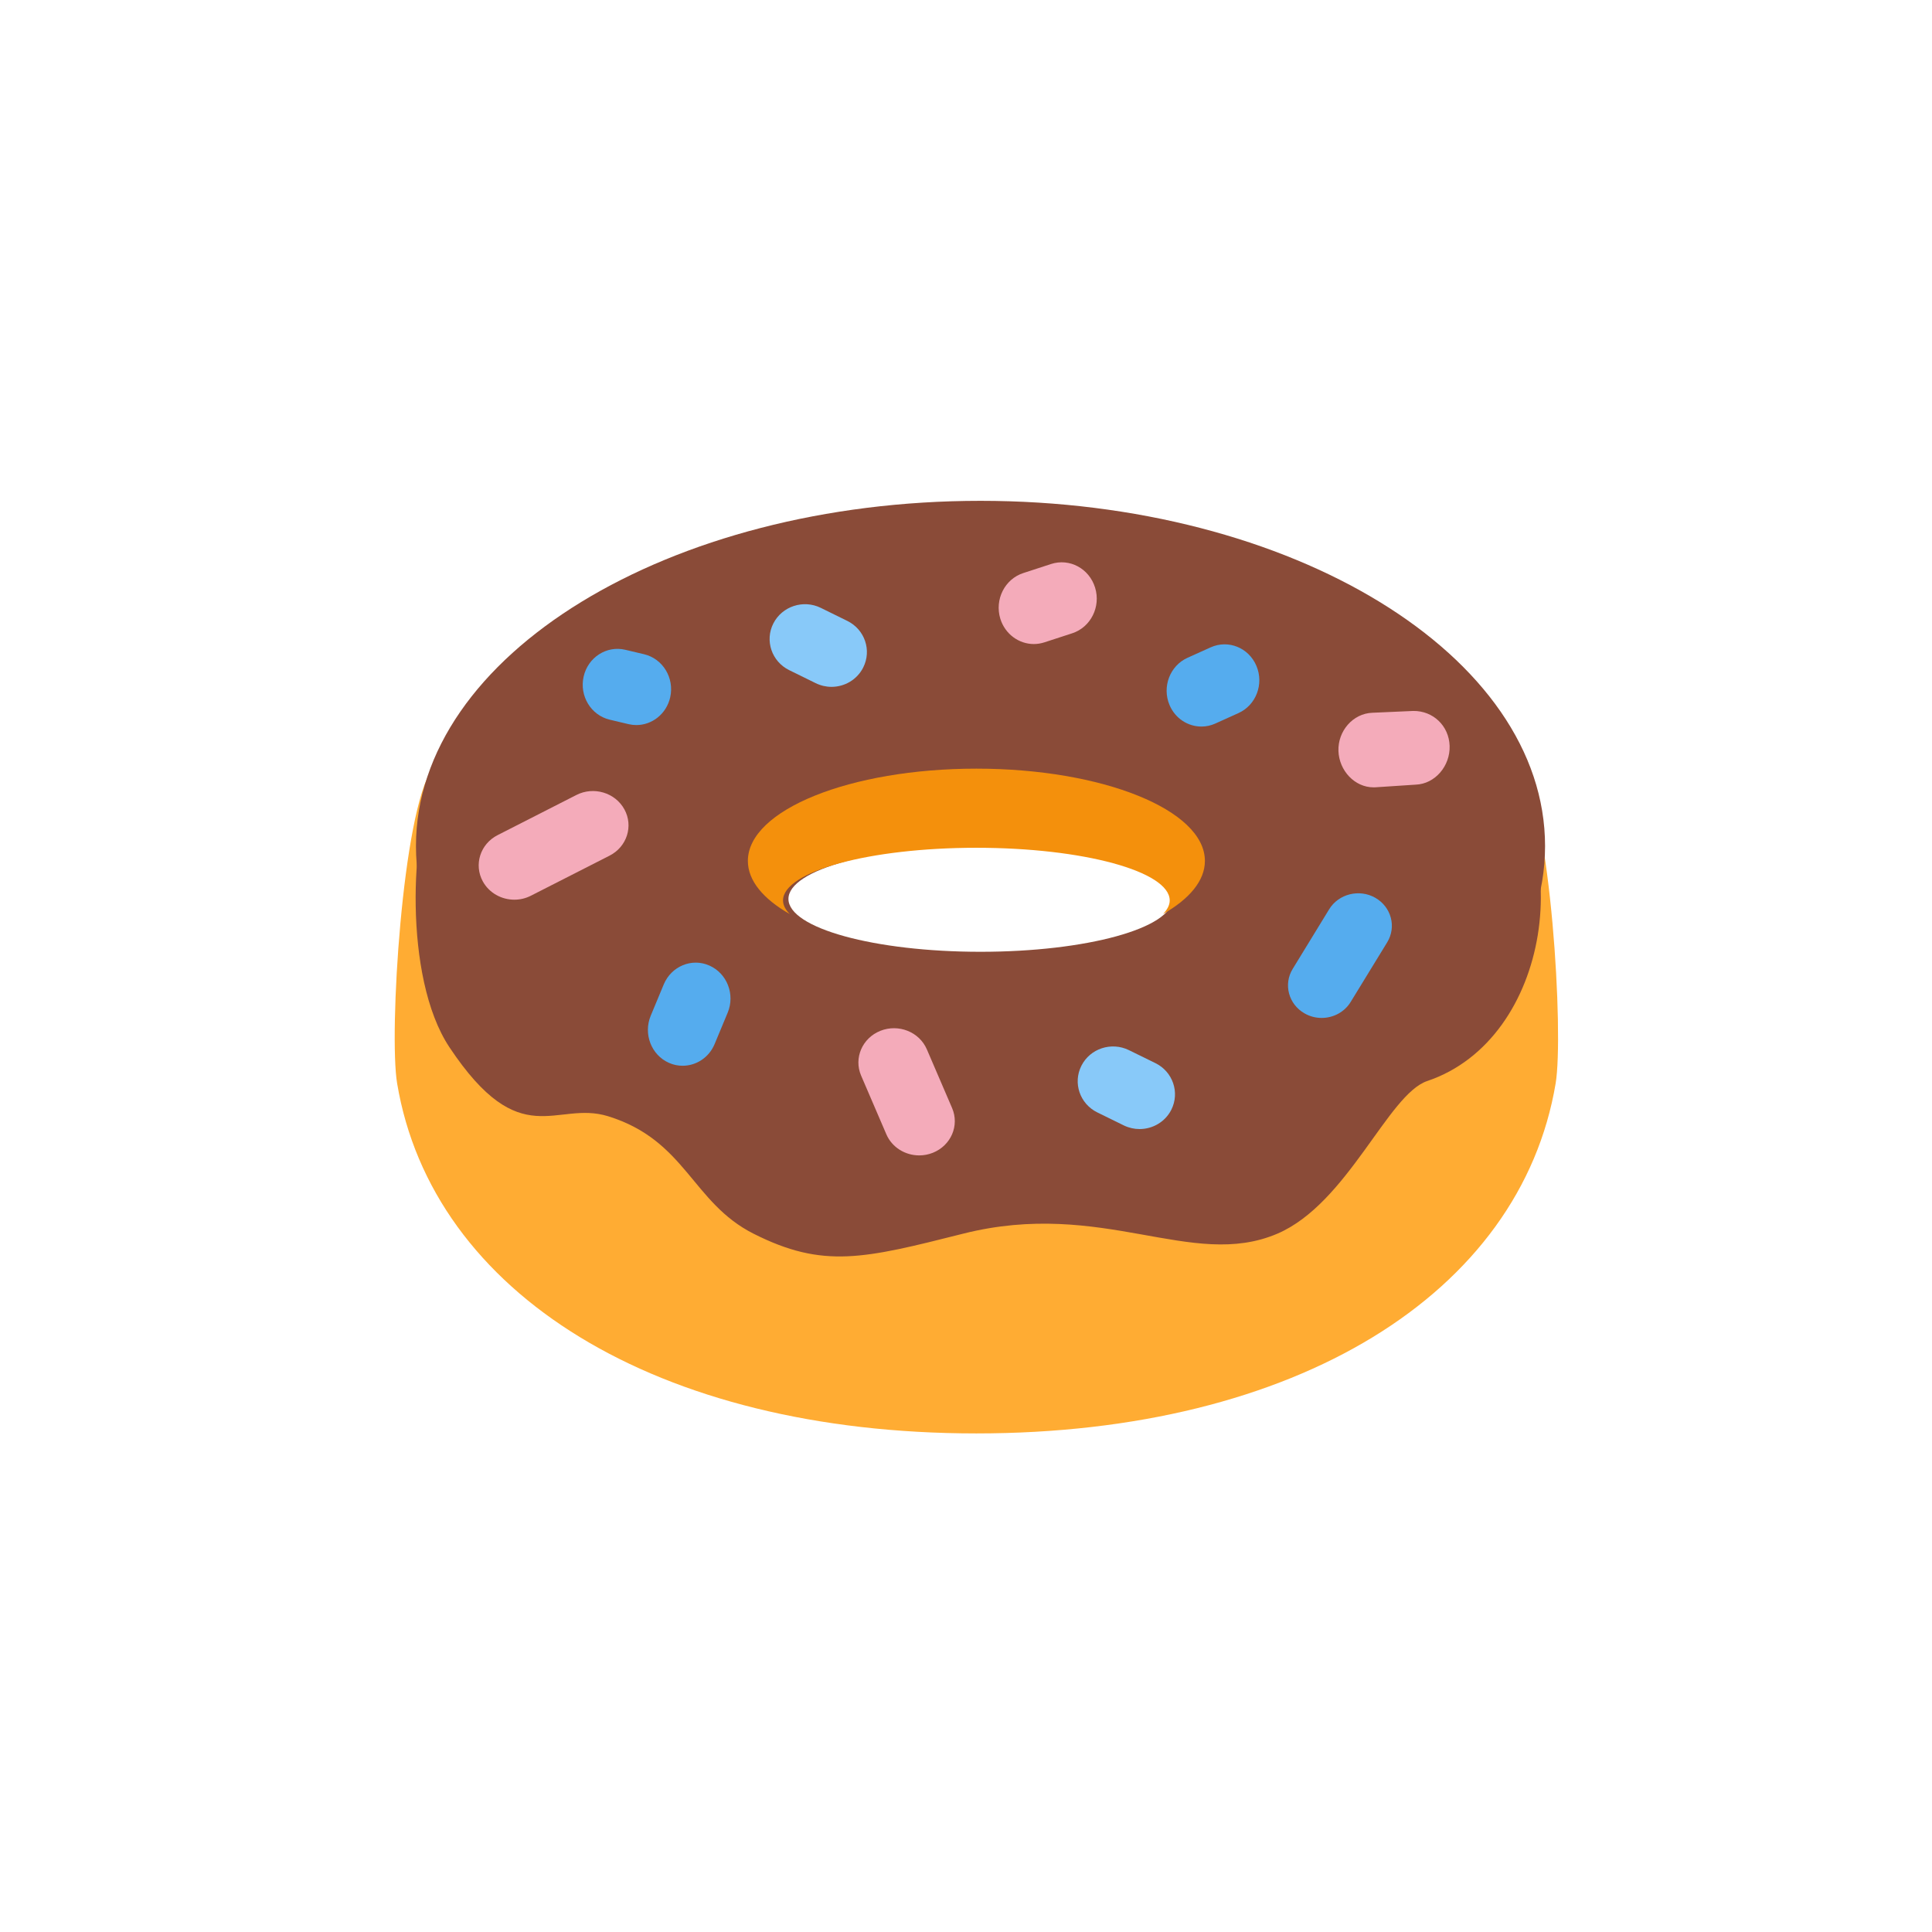
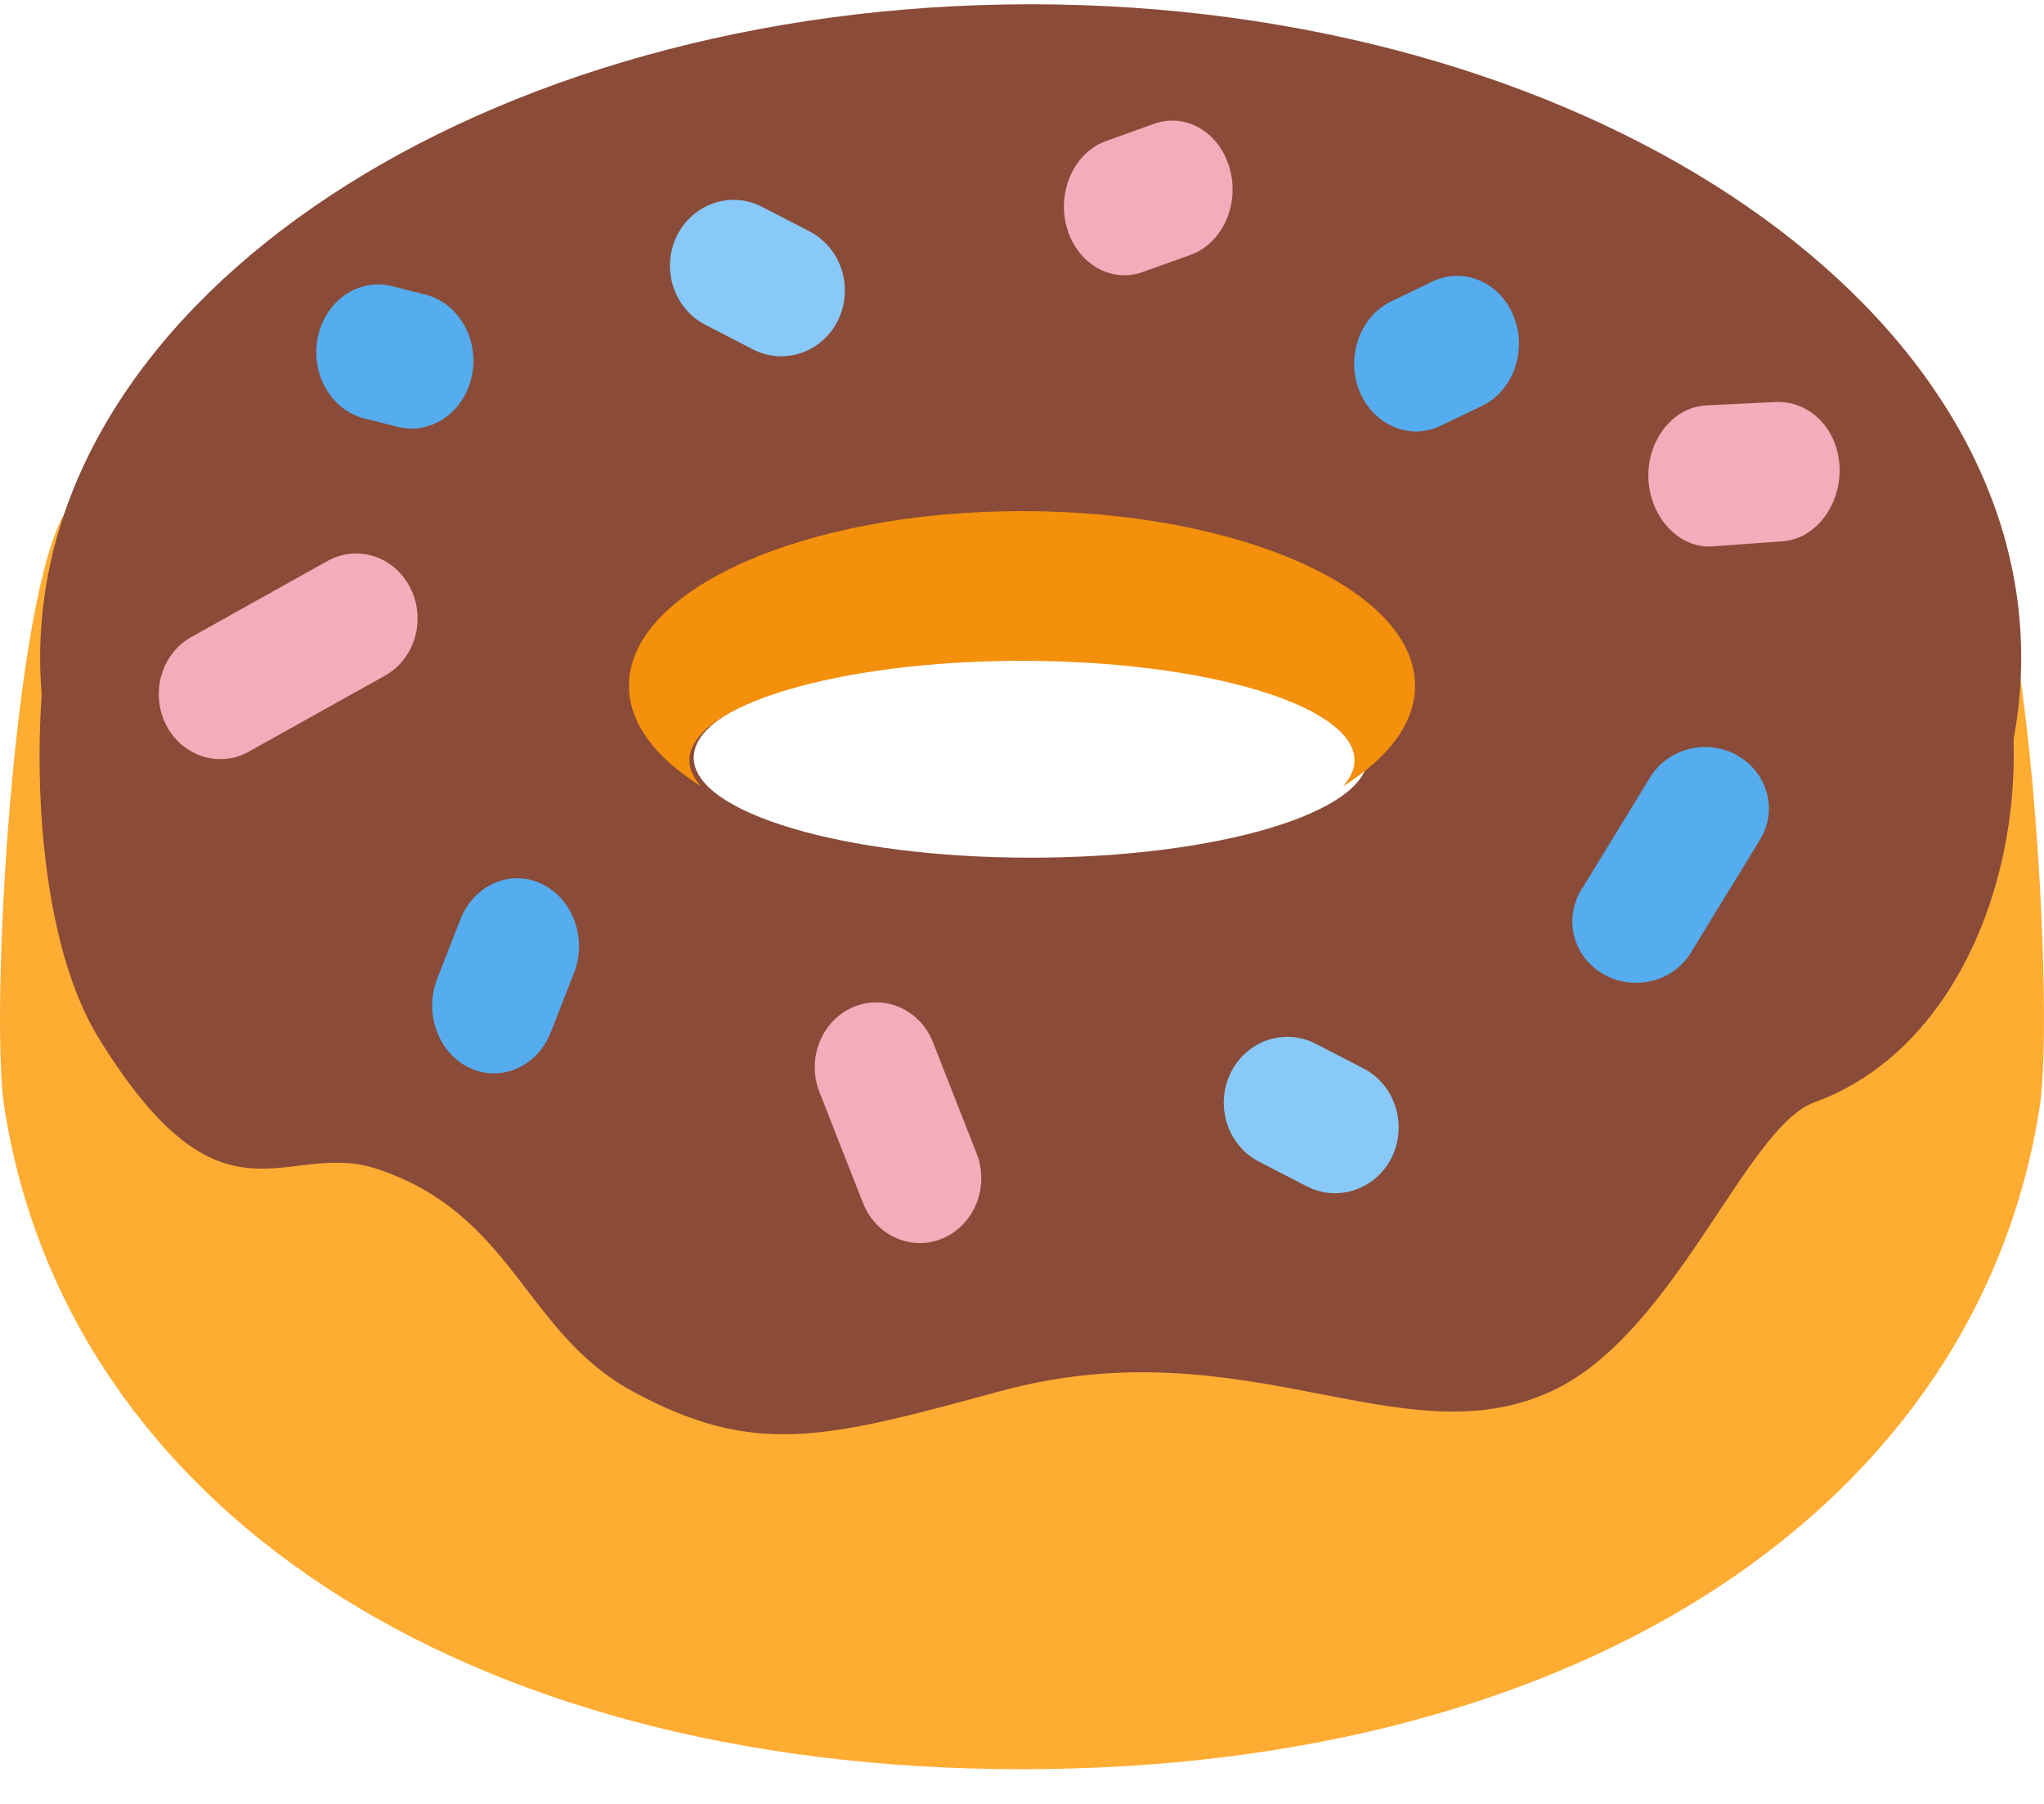
- <svg xmlns="http://www.w3.org/2000/svg" width="93px" height="93px" viewBox="0 0 93 93" version="1.1">
+ <svg xmlns="http://www.w3.org/2000/svg" width="34px" height="30px" viewBox="0 0 34 30" version="1.1">
  <defs />
-   <g id="Artboard" stroke="none" stroke-width="1" fill="none" fill-rule="evenodd">
-     <g id="donuts" transform="translate(19, 24)" fill-rule="nonzero">
-       <path d="M55.884,28.149 C54.192,38.26 43.397,45 27.998,45 C12.599,45 1.805,38.26 0.116,28.149 C-0.284,25.765 0.368,15.057 1.82,12.984 C5.958,7.078 7.437,29.696 27.998,29.696 C50.39,29.696 50.056,7.078 54.192,12.984 C55.646,15.057 56.281,25.765 55.884,28.149" id="Shape" fill="#FFAC33" />
-       <g id="Group" transform="translate(1, 0)" fill="#8A4B38">
-         <path d="M27.198,21.816 C22.093,21.816 17.953,20.677 17.953,19.271 C17.953,17.865 22.093,16.727 27.198,16.727 C32.302,16.727 36.443,17.865 36.443,19.271 C36.443,20.677 32.302,21.816 27.198,21.816 M27.198,0.108 C12.189,0.108 0.023,7.548 0.023,16.727 C0.023,25.906 12.19,33.348 27.198,33.348 C42.206,33.348 54.374,25.906 54.374,16.727 C54.374,7.549 42.206,0.108 27.198,0.108" id="Shape" />
-         <path d="M0.863,14.112 C-0.187,15.808 -0.617,23.029 1.634,26.41 C5.066,31.57 6.745,28.954 9.268,29.731 C13.023,30.892 13.302,33.887 16.273,35.386 C19.634,37.083 21.589,36.589 26.358,35.386 C33.083,33.69 37.355,37.152 41.486,35.386 C44.874,33.937 46.812,28.672 48.702,28.037 C54.698,26.019 55.964,16.472 51.502,12.555 C50.103,15.526 43.239,26.198 38.827,26.693 C34.412,27.188 21.175,28.316 15.573,25.42 C9.969,22.523 4.296,18.918 3.594,17.93 C2.895,16.939 0.863,14.112 0.863,14.112" id="Shape" />
-       </g>
-       <path d="M28,13 C21.924,13 17,14.988 17,17.442 C17,18.397 17.75,19.278 19.016,20 C18.812,19.789 18.692,19.573 18.692,19.346 C18.692,17.944 22.86,16.809 28,16.809 C33.138,16.809 37.306,17.944 37.306,19.346 C37.306,19.573 37.188,19.789 36.982,20 C38.25,19.278 39,18.397 39,17.442 C39,14.988 34.074,13 28,13" id="Shape" fill="#F4900C" />
-       <g id="Group" transform="translate(4, 14)" fill="#F4ABBA">
-         <path d="M1.758,5.308 C1.143,5.308 0.55,4.988 0.242,4.429 C-0.201,3.623 0.119,2.623 0.956,2.199 L4.741,0.27 C5.575,-0.158 6.613,0.152 7.056,0.959 C7.498,1.764 7.179,2.764 6.341,3.189 L2.557,5.116 C2.302,5.247 2.029,5.308 1.758,5.308" id="Shape" />
-         <path d="M21.248,17.617 C20.576,17.617 19.938,17.235 19.664,16.597 L18.451,13.776 C18.089,12.934 18.505,11.969 19.379,11.62 C20.254,11.273 21.255,11.671 21.617,12.516 L22.83,15.336 C23.193,16.178 22.778,17.143 21.902,17.492 C21.689,17.577 21.466,17.617 21.248,17.617" id="Shape" />
-       </g>
-       <path d="M44.62,25 C44.339,25 44.055,24.93 43.797,24.781 C43.026,24.342 42.77,23.382 43.226,22.639 L44.982,19.769 C45.436,19.026 46.437,18.778 47.203,19.217 C47.974,19.658 48.23,20.616 47.774,21.361 L46.017,24.23 C45.716,24.724 45.174,25 44.62,25" id="Shape" fill="#55ACEE" />
-       <g id="Group" transform="translate(29, 3)" fill="#F4ABBA">
-         <path d="M18.117,10.9 C17.21,10.9 16.461,10.095 16.428,9.15 C16.396,8.187 17.126,7.345 18.059,7.31 L20.03,7.223 C20.981,7.211 21.748,7.937 21.78,8.903 C21.813,9.866 21.083,10.734 20.15,10.77 L18.178,10.9 L18.117,10.9 L18.117,10.9 Z" id="Shape" />
-         <path d="M1.765,4.002 C1.046,4.002 0.381,3.525 0.151,2.781 C-0.129,1.859 0.365,0.877 1.255,0.586 L2.592,0.15 C3.491,-0.143 4.433,0.369 4.715,1.289 C4.998,2.211 4.503,3.193 3.614,3.484 L2.275,3.92 C2.105,3.975 1.933,4.002 1.765,4.002" id="Shape" />
-       </g>
-       <g id="Group" transform="translate(18, 5)" fill="#88C9F9">
-         <path d="M3.025,4.063 C2.77,4.063 2.511,4.005 2.266,3.886 L0.989,3.258 C0.148,2.844 -0.194,1.838 0.226,1.011 C0.647,0.184 1.67,-0.153 2.511,0.261 L3.788,0.889 C4.629,1.303 4.971,2.307 4.55,3.136 C4.252,3.723 3.651,4.063 3.025,4.063" id="Shape" />
-         <path d="M17.856,25.349 C17.602,25.349 17.343,25.293 17.099,25.175 L15.821,24.548 C14.979,24.134 14.637,23.129 15.055,22.302 C15.474,21.472 16.496,21.137 17.34,21.549 L18.617,22.175 C19.458,22.587 19.8,23.592 19.383,24.421 C19.085,25.009 18.482,25.349 17.856,25.349" id="Shape" />
-       </g>
-       <g id="Group" transform="translate(9, 7)" fill="#55ACEE">
-         <path d="M4.861,20.302 C4.64,20.302 4.417,20.259 4.201,20.162 C3.352,19.787 2.96,18.771 3.323,17.895 L3.951,16.385 C4.316,15.512 5.301,15.099 6.15,15.48 C6.999,15.857 7.393,16.871 7.028,17.747 L6.4,19.256 C6.128,19.91 5.51,20.302 4.861,20.302" id="Shape" />
-         <path d="M29.833,3.974 C29.187,3.974 28.572,3.588 28.298,2.94 C27.928,2.066 28.314,1.049 29.16,0.665 L30.275,0.162 C31.125,-0.222 32.11,0.178 32.479,1.052 C32.85,1.926 32.464,2.943 31.617,3.325 L30.502,3.829 C30.283,3.928 30.057,3.974 29.833,3.974" id="Shape" />
-         <path d="M2.632,3.902 C2.507,3.902 2.38,3.887 2.255,3.858 L1.349,3.643 C0.447,3.428 -0.115,2.501 0.093,1.573 C0.3,0.643 1.2,0.065 2.098,0.278 L3.005,0.493 C3.907,0.707 4.469,1.634 4.262,2.563 C4.083,3.362 3.394,3.902 2.632,3.902" id="Shape" />
+   <g id="Zilla-Slab/Lato" stroke="none" stroke-width="1" fill="none" fill-rule="evenodd">
+     <g id="⟶-Questions-Copy" transform="translate(-36, -222)" fill-rule="nonzero">
+       <g id="donuts" transform="translate(36, 222)">
+         <path d="M33.929,18.405 C32.902,25.016 26.348,29.423 16.999,29.423 C7.649,29.423 1.096,25.016 0.07,18.405 C-0.172,16.846 0.223,9.845 1.105,8.489 C3.617,4.628 4.516,19.416 16.999,19.416 C30.594,19.416 30.391,4.628 32.902,8.489 C33.785,9.845 34.171,16.846 33.929,18.405" id="Shape" fill="#FFAC33" />
+         <g id="Group" transform="translate(0.653846, 0)" fill="#8A4B38">
+           <path d="M16.49,14.264 C13.395,14.264 10.885,13.519 10.885,12.6 C10.885,11.681 13.395,10.937 16.49,10.937 C19.585,10.937 22.095,11.681 22.095,12.6 C22.095,13.519 19.585,14.264 16.49,14.264 M16.49,0.071 C7.39,0.071 0.014,4.936 0.014,10.937 C0.014,16.939 7.39,21.805 16.49,21.805 C25.589,21.805 32.967,16.939 32.967,10.937 C32.967,4.936 25.589,0.071 16.49,0.071" id="Shape" />
+           <path d="M0.523,9.227 C-0.114,10.336 -0.374,15.058 0.99,17.268 C3.071,20.642 4.09,18.931 5.619,19.44 C7.896,20.199 8.065,22.157 9.866,23.137 C11.904,24.246 13.089,23.924 15.981,23.137 C20.058,22.028 22.648,24.292 25.153,23.137 C27.207,22.19 28.382,18.747 29.528,18.332 C33.163,17.013 33.931,10.77 31.225,8.209 C30.377,10.151 26.216,17.129 23.541,17.453 C20.864,17.777 12.838,18.514 9.442,16.621 C6.044,14.727 2.604,12.37 2.179,11.723 C1.755,11.076 0.523,9.227 0.523,9.227" id="Shape" />
+         </g>
+         <path d="M17,8.5 C13.389,8.5 10.462,9.8 10.462,11.404 C10.462,12.029 10.907,12.605 11.66,13.077 C11.539,12.939 11.467,12.797 11.467,12.649 C11.467,11.732 13.945,10.99 17,10.99 C20.054,10.99 22.532,11.732 22.532,12.649 C22.532,12.797 22.461,12.939 22.339,13.077 C23.093,12.605 23.538,12.029 23.538,11.404 C23.538,9.8 20.61,8.5 17,8.5" id="Shape" fill="#F4900C" />
+         <g id="Group" transform="translate(2.615385, 9.153846)" fill="#F4ABBA">
+           <path d="M1.05,3.471 C0.683,3.471 0.328,3.261 0.144,2.896 C-0.12,2.369 0.071,1.715 0.571,1.438 L2.83,0.177 C3.328,-0.103 3.948,0.099 4.212,0.627 C4.476,1.154 4.286,1.807 3.785,2.085 L1.526,3.345 C1.375,3.431 1.211,3.471 1.05,3.471" id="Shape" />
+           <path d="M12.685,11.519 C12.284,11.519 11.903,11.269 11.739,10.852 L11.015,9.007 C10.799,8.457 11.047,7.826 11.569,7.598 C12.092,7.371 12.689,7.631 12.905,8.183 L13.629,10.028 C13.846,10.578 13.598,11.209 13.075,11.437 C12.948,11.493 12.815,11.519 12.685,11.519" id="Shape" />
+         </g>
+         <path d="M27.213,16.346 C27.029,16.346 26.844,16.3 26.675,16.203 C26.171,15.916 26.003,15.288 26.302,14.802 L27.449,12.926 C27.747,12.44 28.401,12.278 28.902,12.565 C29.406,12.853 29.574,13.48 29.275,13.967 L28.126,15.843 C27.93,16.166 27.575,16.346 27.213,16.346" id="Shape" fill="#55ACEE" />
+         <g id="Group" transform="translate(17.65385, 1.961538)" fill="#F4ABBA">
+           <path d="M10.769,7.127 C10.23,7.127 9.784,6.601 9.765,5.983 C9.746,5.353 10.18,4.803 10.734,4.78 L11.906,4.723 C12.471,4.715 12.927,5.19 12.946,5.821 C12.966,6.451 12.532,7.019 11.977,7.042 L10.805,7.127 L10.769,7.127 L10.769,7.127 Z" id="Shape" />
+           <path d="M1.049,2.617 C0.622,2.617 0.226,2.305 0.09,1.818 C-0.077,1.216 0.217,0.574 0.746,0.383 L1.541,0.098 C2.075,-0.094 2.635,0.241 2.802,0.843 C2.971,1.445 2.676,2.088 2.148,2.278 L1.352,2.563 C1.251,2.599 1.149,2.617 1.049,2.617" id="Shape" />
+         </g>
+         <g id="Group" transform="translate(11.11538, 3.269231)" fill="#88C9F9">
+           <path d="M1.879,2.656 C1.72,2.656 1.559,2.619 1.408,2.541 L0.614,2.13 C0.092,1.86 -0.121,1.202 0.14,0.661 C0.402,0.12 1.037,-0.1 1.559,0.17 L2.353,0.581 C2.875,0.852 3.088,1.509 2.827,2.051 C2.641,2.434 2.268,2.656 1.879,2.656" id="Shape" />
+           <path d="M11.091,16.575 C10.934,16.575 10.773,16.538 10.621,16.46 L9.827,16.05 C9.304,15.78 9.092,15.123 9.352,14.582 C9.612,14.039 10.246,13.82 10.771,14.089 L11.564,14.499 C12.086,14.769 12.299,15.426 12.04,15.968 C11.855,16.352 11.48,16.575 11.091,16.575" id="Shape" />
+         </g>
+         <g id="Group" transform="translate(5.230769, 4.576923)" fill="#55ACEE">
+           <path d="M2.986,13.274 C2.85,13.274 2.713,13.246 2.58,13.183 C2.059,12.937 1.818,12.273 2.041,11.701 L2.427,10.714 C2.651,10.142 3.256,9.872 3.778,10.122 C4.299,10.368 4.541,11.031 4.317,11.604 L3.931,12.591 C3.764,13.018 3.384,13.274 2.986,13.274" id="Shape" />
+           <path d="M18.324,2.598 C17.927,2.598 17.55,2.346 17.381,1.922 C17.154,1.351 17.391,0.686 17.911,0.435 L18.595,0.106 C19.118,-0.145 19.723,0.116 19.949,0.688 C20.177,1.259 19.94,1.924 19.42,2.174 L18.735,2.503 C18.6,2.568 18.462,2.598 18.324,2.598" id="Shape" />
+           <path d="M1.616,2.551 C1.54,2.551 1.462,2.542 1.385,2.522 L0.828,2.382 C0.275,2.241 -0.071,1.635 0.057,1.028 C0.184,0.42 0.737,0.042 1.289,0.182 L1.846,0.322 C2.4,0.463 2.745,1.069 2.618,1.676 C2.508,2.198 2.085,2.551 1.616,2.551" id="Shape" />
+         </g>
      </g>
    </g>
  </g>
</svg>
